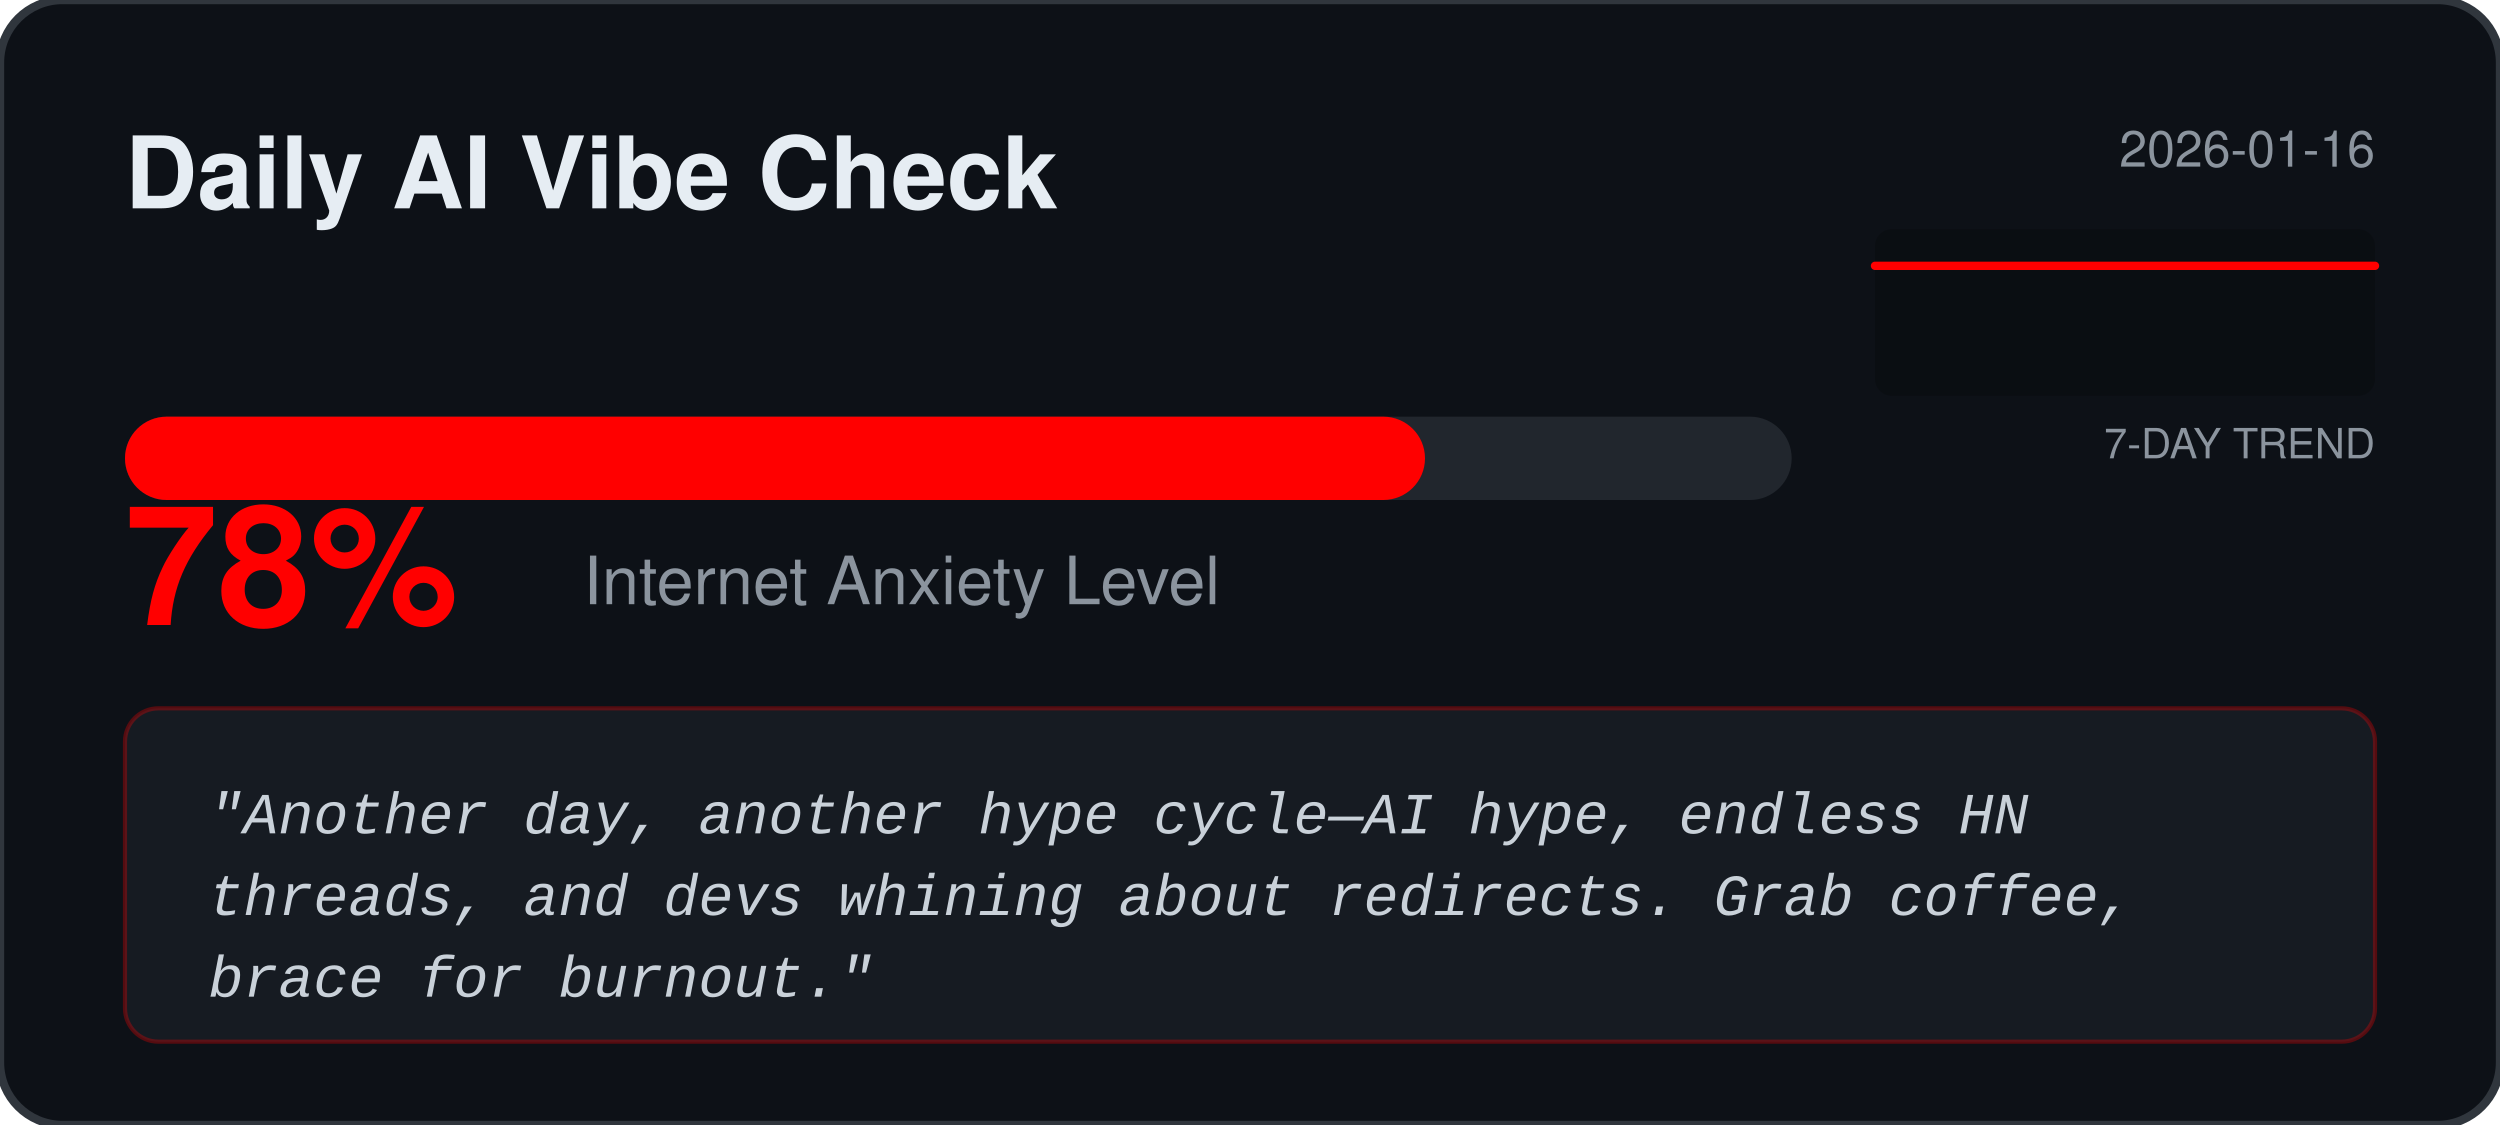
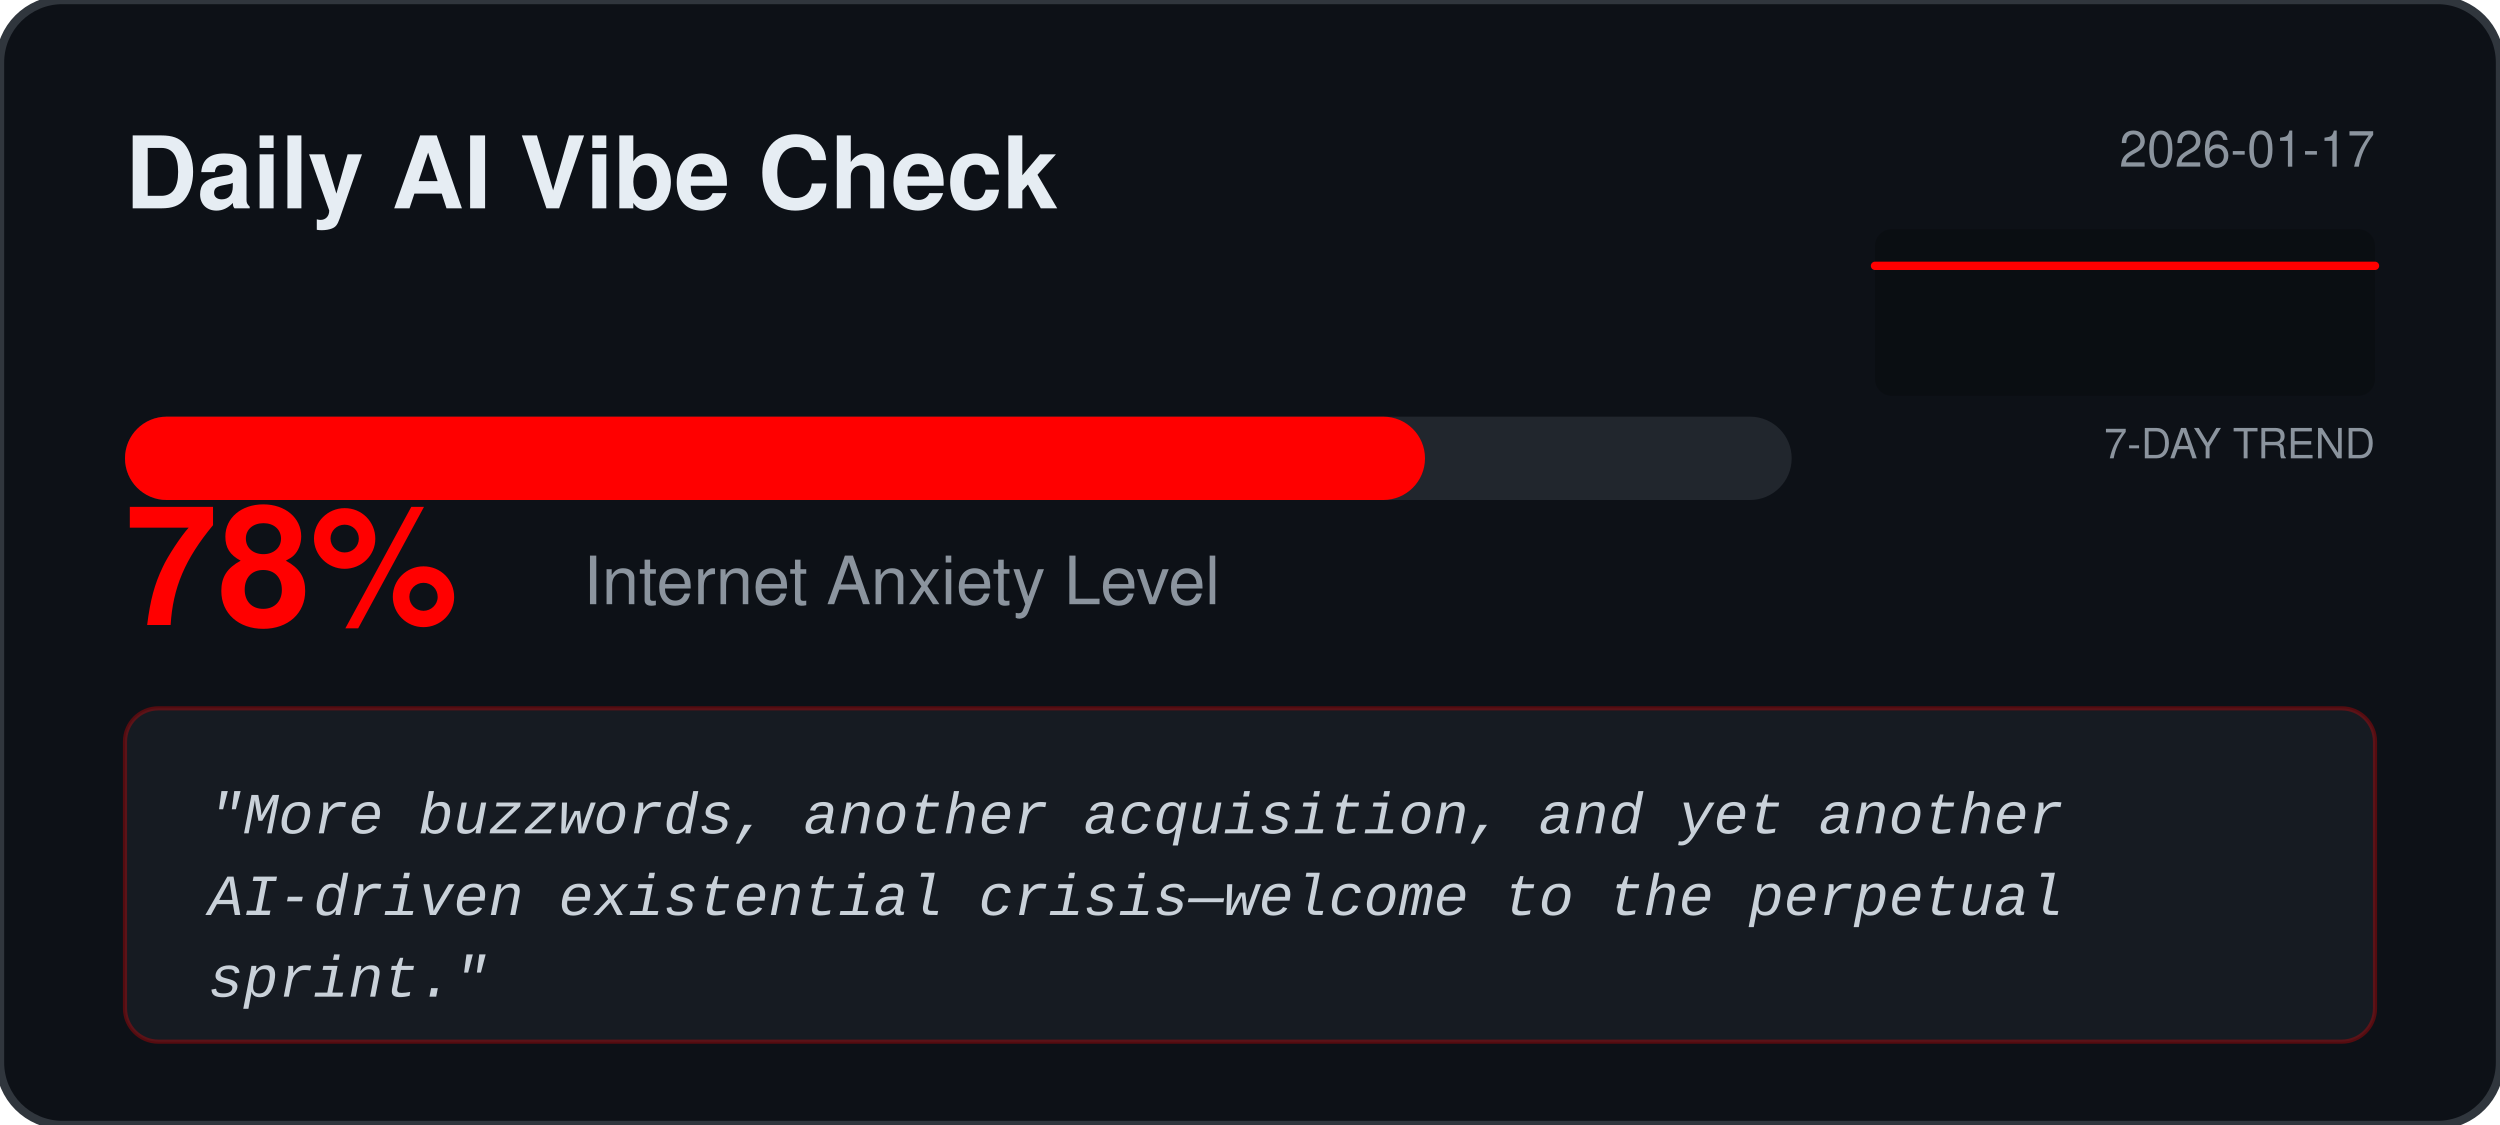
<svg xmlns="http://www.w3.org/2000/svg" width="600" height="270" viewBox="0 0 600 270" fill="none">
  <rect width="600" height="270" rx="15" fill="#0D1117" stroke="#30363D" stroke-width="2" />
  <text x="30" y="50" fill="#E6EDF3" font-family="Segoe UI, Helvetica, sans-serif" font-weight="bold" font-size="24">Daily AI Vibe Check</text>
-   <text x="570" y="40" fill="#8B949E" font-family="Segoe UI, Helvetica, sans-serif" font-size="12" text-anchor="end">2026-01-16</text>
+   <text x="570" y="40" fill="#8B949E" font-family="Segoe UI, Helvetica, sans-serif" font-size="12" text-anchor="end">2026-01-17</text>
  <rect x="450" y="55" width="120" height="40" fill="#000000" fill-opacity="0.2" rx="4" />
  <text x="570" y="110" fill="#8B949E" font-family="Segoe UI, Helvetica, sans-serif" font-size="10" text-anchor="end">7-DAY TREND</text>
  <polyline points="450.0,63.8 470.0,63.8 490.0,63.8 510.0,63.8 530.0,63.8 550.0,63.8 570.0,63.8" fill="none" stroke="#FF0000" stroke-width="2" stroke-linecap="round" stroke-linejoin="round" />
  <rect x="30" y="100" width="400" height="20" rx="10" fill="#21262D" />
  <rect x="30" y="100" width="312.0" height="20" rx="10" fill="#FF0000" />
  <text x="30" y="150" fill="#FF0000" font-family="Segoe UI, Helvetica, sans-serif" font-weight="bold" font-size="40">78%</text>
  <text x="140" y="145" fill="#8B949E" font-family="Segoe UI, Helvetica, sans-serif" font-size="16">Internet Anxiety Level</text>
  <rect x="30" y="170" width="540" height="80" rx="8" fill="#161B22" stroke="#FF0000" stroke-opacity="0.3" />
  <text x="50" y="200" fill="#C9D1D9" font-family="Courier New, monospace" font-size="14" font-style="italic">
-     <tspan x="50" dy="0">"Another day, another hype cycle—AI hype, endless HN</tspan>
-     <tspan x="50" dy="1.4em">threads, and devs whining about redirects. Grab coffee,</tspan>
-     <tspan x="50" dy="1.4em">brace for burnout."</tspan>
+     <tspan x="50" dy="0">"More buzzwords, another acquisition, and yet another</tspan>
+     <tspan x="50" dy="1.4em">AI‑driven existential crisis—welcome to the perpetual</tspan>
+     <tspan x="50" dy="1.4em">sprint."</tspan>
  </text>
</svg>
